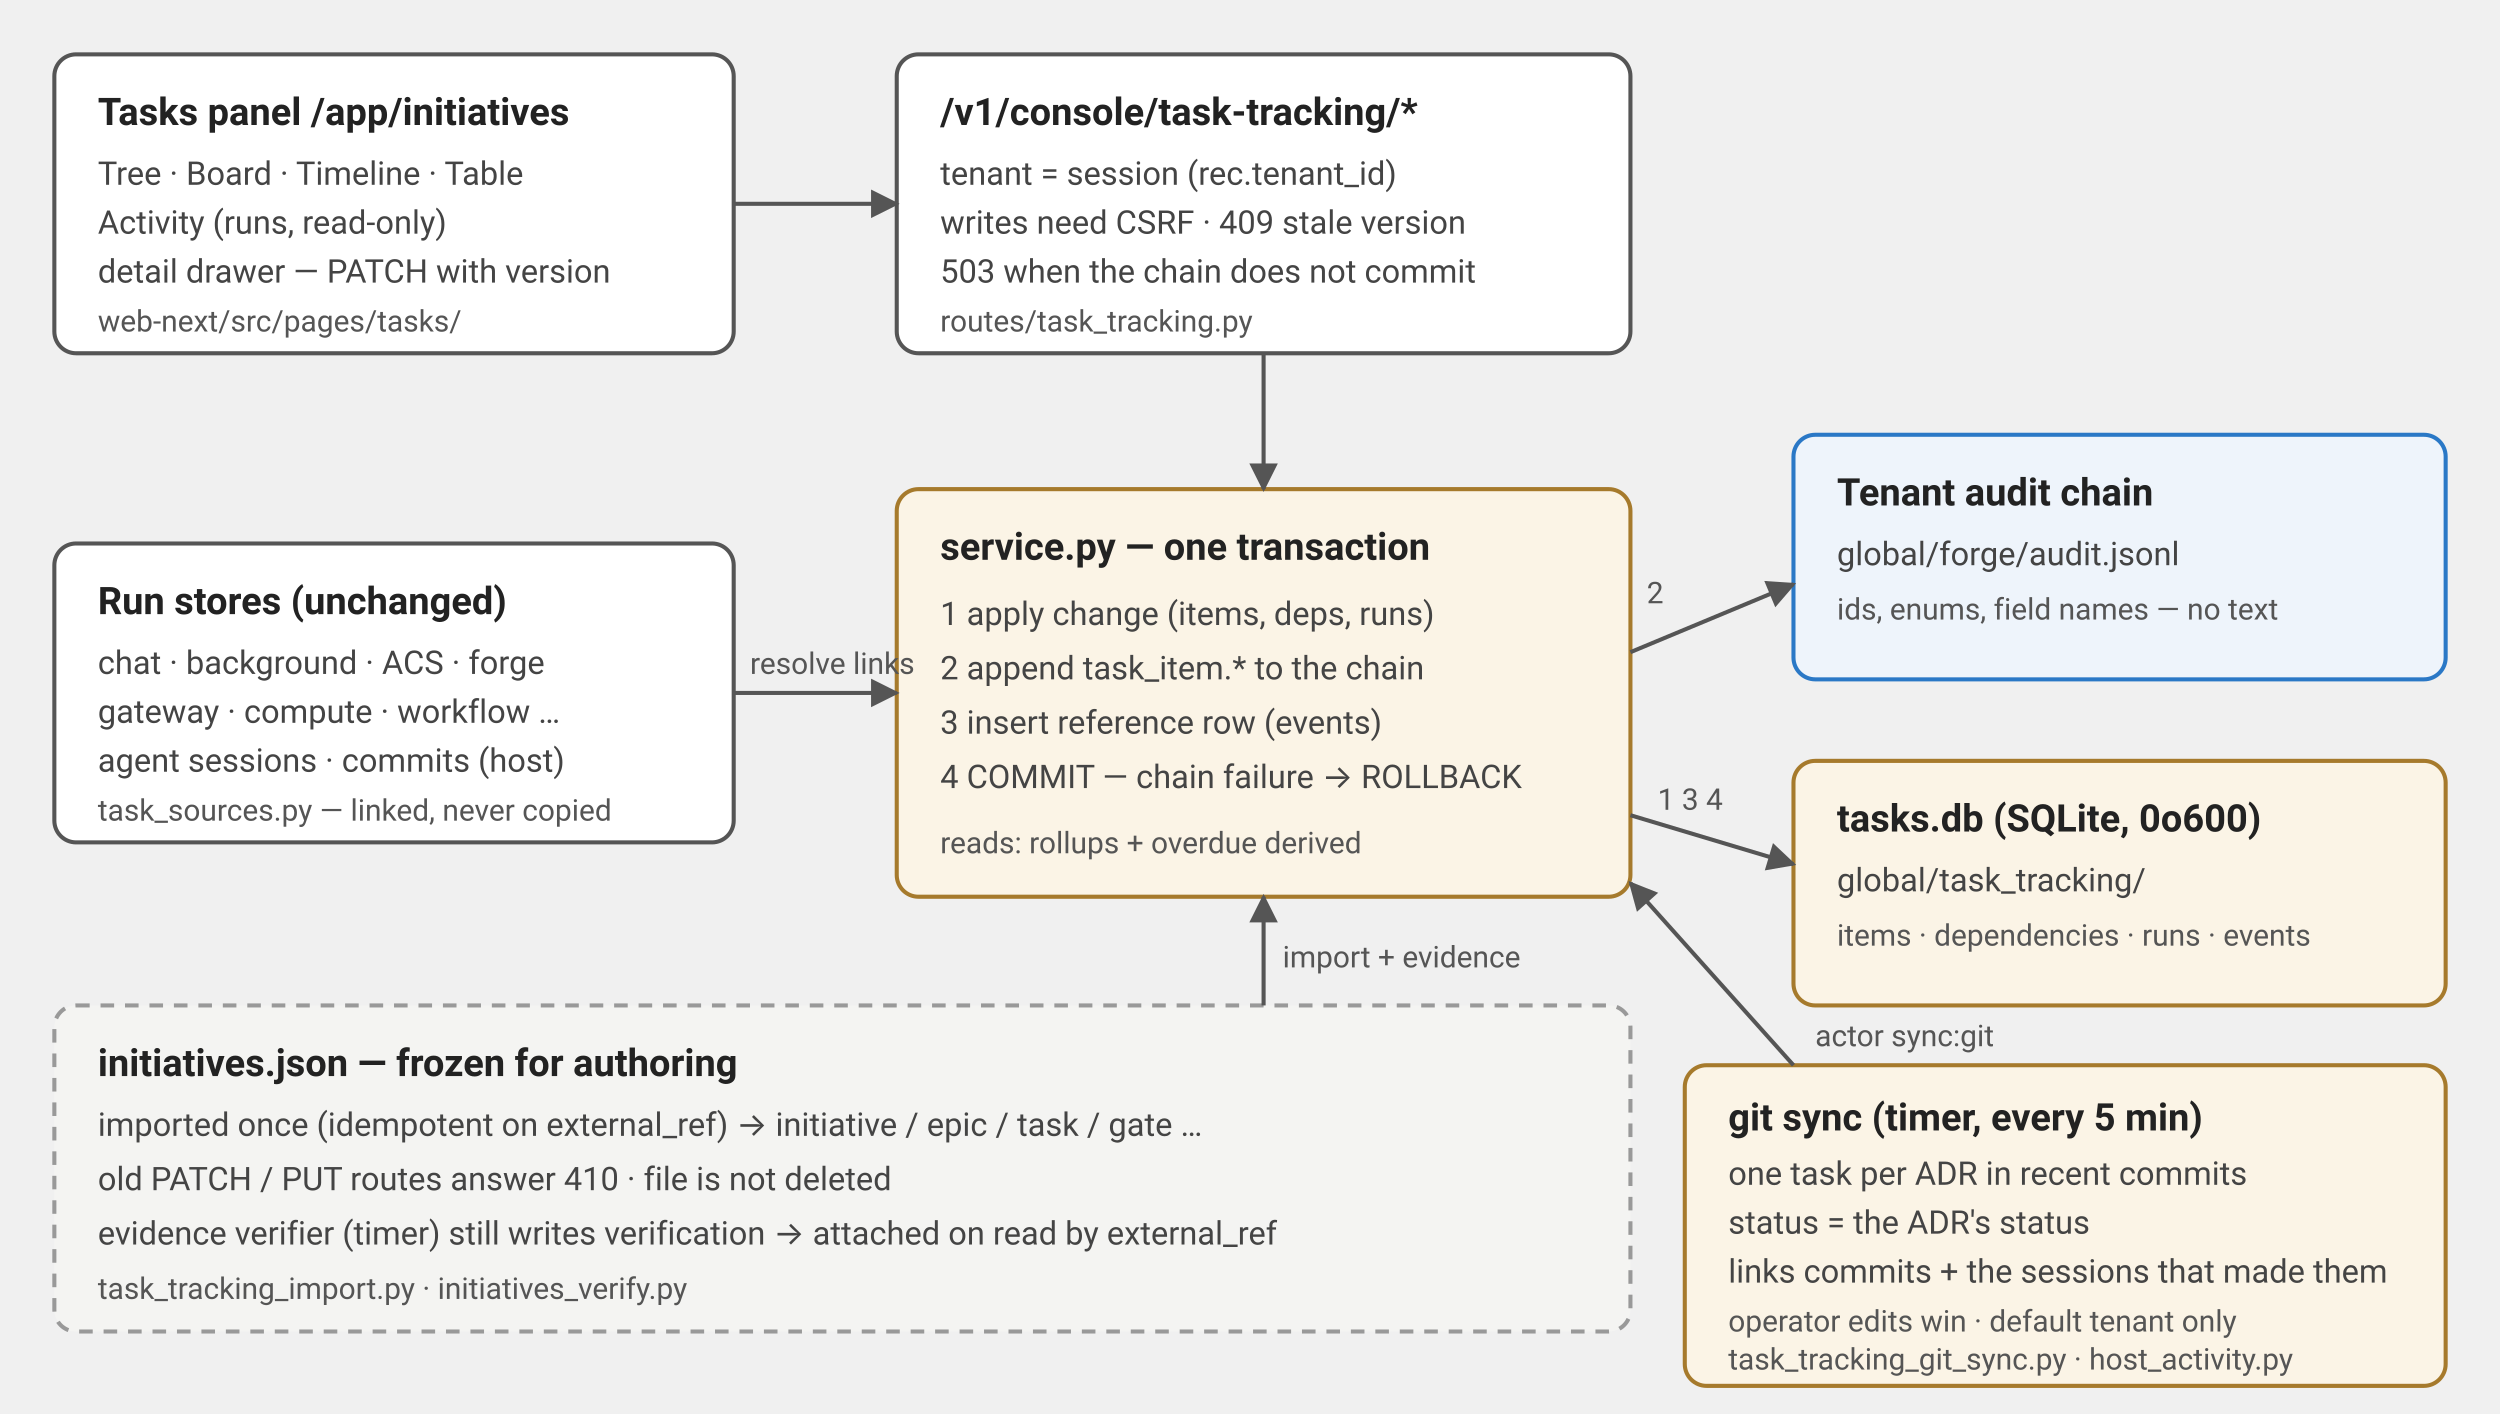
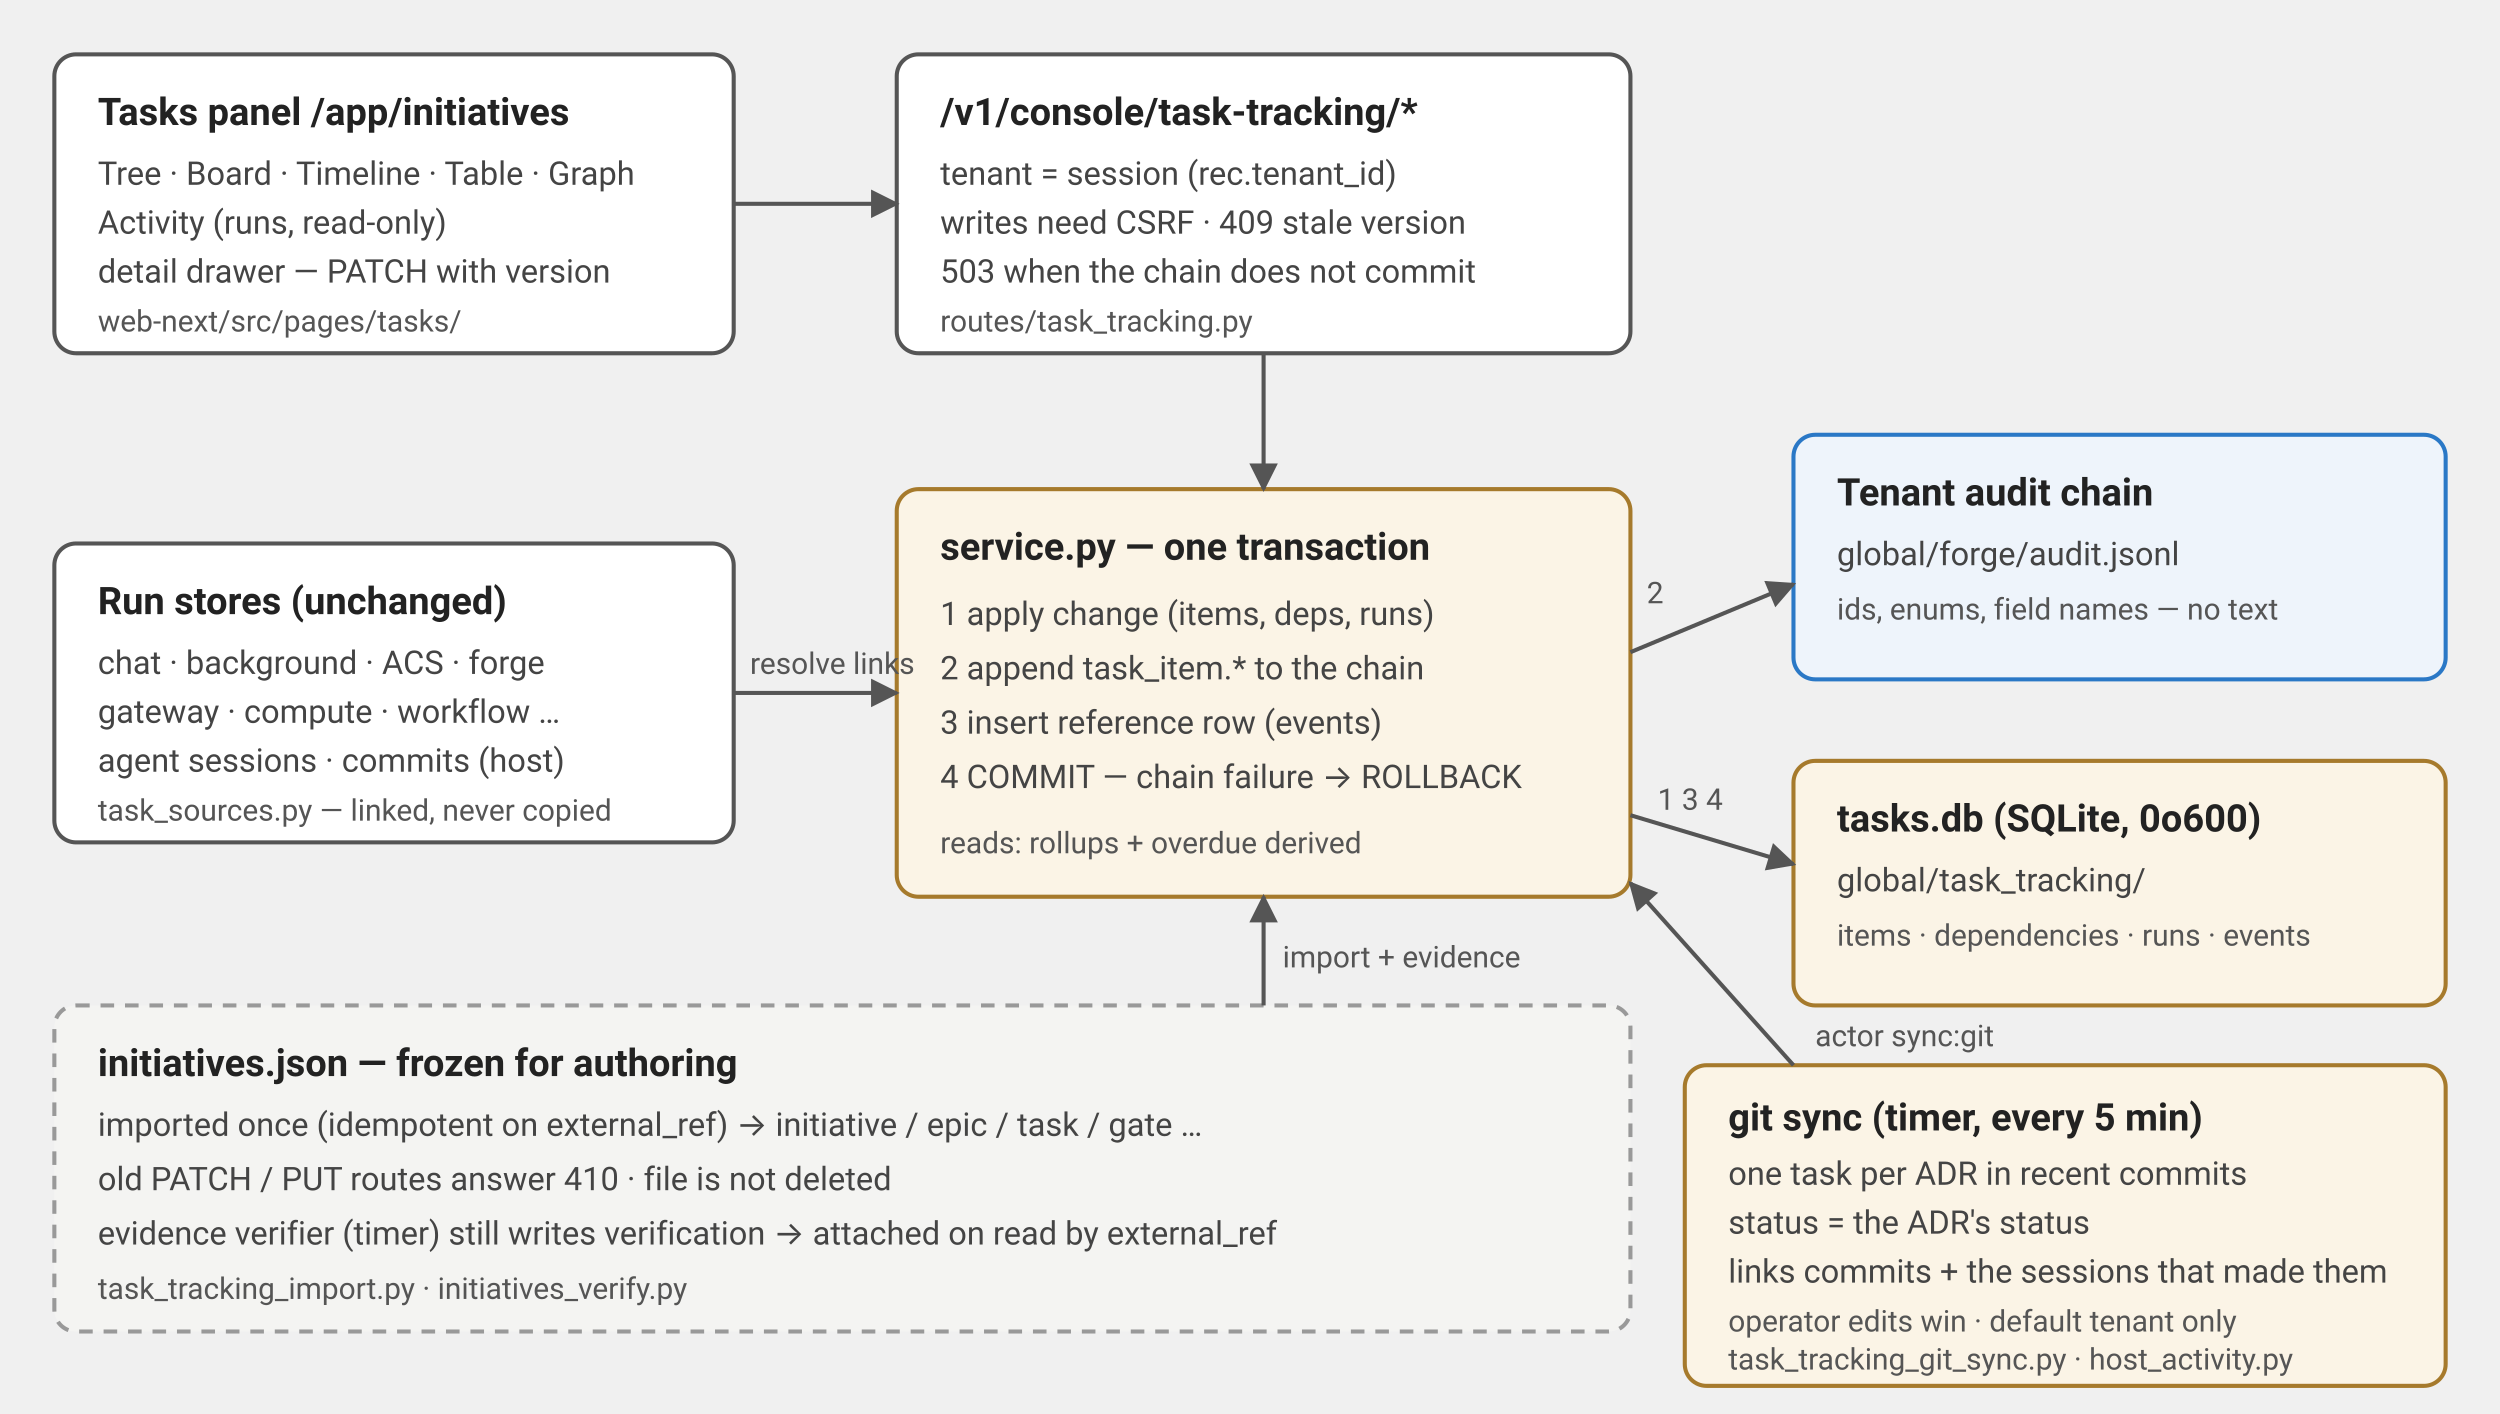
<svg xmlns="http://www.w3.org/2000/svg" viewBox="0 0 920 520" font-family="-apple-system, BlinkMacSystemFont, 'Segoe UI', Roboto, sans-serif">
  <defs>
    <marker id="a" viewBox="0 0 10 10" refX="9" refY="5" markerWidth="7" markerHeight="7" orient="auto-start-reverse">
      <path d="M0,0 L10,5 L0,10 z" fill="#555" />
    </marker>
    <style>
      .box{fill:#fff;stroke:#555;stroke-width:1.5}
      .core{fill:#fbf4e6;stroke:#a67a2c;stroke-width:1.5}
      .chain{fill:#eef4fb;stroke:#2a78c6;stroke-width:1.5}
      .frozen{fill:#f4f4f2;stroke:#999;stroke-width:1.5;stroke-dasharray:5 4}
      .t{font-size:14px;font-weight:600;fill:#222}
      .s{font-size:12px;fill:#444}
      .l{font-size:11px;fill:#555}
      .ln{stroke:#555;stroke-width:1.5;fill:none}
    </style>
  </defs>
  <rect class="box" x="20" y="20" width="250" height="110" rx="8" />
  <text class="t" x="36" y="46">Tasks panel  /app/initiatives</text>
-   <text class="s" x="36" y="68">Tree · Board · Timeline · Table</text>
+   <text class="s" x="36" y="68">Tree · Board · Timeline · Table · Graph</text>
  <text class="s" x="36" y="86">Activity (runs, read-only)</text>
  <text class="s" x="36" y="104">detail drawer — PATCH with version</text>
  <text class="l" x="36" y="122">web-next/src/pages/tasks/</text>
  <rect class="box" x="330" y="20" width="270" height="110" rx="8" />
  <text class="t" x="346" y="46">/v1/console/task-tracking/*</text>
  <text class="s" x="346" y="68">tenant = session (rec.tenant_id)</text>
  <text class="s" x="346" y="86">writes need CSRF · 409 stale version</text>
  <text class="s" x="346" y="104">503 when the chain does not commit</text>
  <text class="l" x="346" y="122">routes/task_tracking.py</text>
  <path class="ln" d="M270,75 L330,75" marker-end="url(#a)" />
  <rect class="core" x="330" y="180" width="270" height="150" rx="8" />
  <text class="t" x="346" y="206">service.py — one transaction</text>
  <text class="s" x="346" y="230">1  apply change (items, deps, runs)</text>
  <text class="s" x="346" y="250">2  append task_item.* to the chain</text>
  <text class="s" x="346" y="270">3  insert reference row (events)</text>
  <text class="s" x="346" y="290">4  COMMIT — chain failure → ROLLBACK</text>
  <text class="l" x="346" y="314">reads: rollups + overdue derived</text>
  <path class="ln" d="M465,130 L465,180" marker-end="url(#a)" />
  <rect class="chain" x="660" y="160" width="240" height="90" rx="8" />
  <text class="t" x="676" y="186">Tenant audit chain</text>
  <text class="s" x="676" y="208">global/forge/audit.jsonl</text>
  <text class="l" x="676" y="228">ids, enums, field names — no text</text>
  <path class="ln" d="M600,240 L660,215" marker-end="url(#a)" />
  <text class="l" x="606" y="222">2</text>
  <rect class="core" x="660" y="280" width="240" height="90" rx="8" />
  <text class="t" x="676" y="306">tasks.db (SQLite, 0o600)</text>
  <text class="s" x="676" y="328">global/task_tracking/</text>
  <text class="l" x="676" y="348">items · dependencies · runs · events</text>
  <path class="ln" d="M600,300 L660,318" marker-end="url(#a)" />
  <text class="l" x="610" y="298">1 3 4</text>
  <rect class="box" x="20" y="200" width="250" height="110" rx="8" />
  <text class="t" x="36" y="226">Run stores (unchanged)</text>
  <text class="s" x="36" y="248">chat · background · ACS · forge</text>
  <text class="s" x="36" y="266">gateway · compute · workflow …</text>
  <text class="s" x="36" y="284">agent sessions · commits (host)</text>
  <text class="l" x="36" y="302">task_sources.py — linked, never copied</text>
  <path class="ln" d="M270,255 L330,255" marker-end="url(#a)" />
  <text class="l" x="276" y="248">resolve links</text>
  <rect class="frozen" x="20" y="370" width="580" height="120" rx="8" />
  <text class="t" x="36" y="396">initiatives.json — frozen for authoring</text>
  <text class="s" x="36" y="418">imported once (idempotent on external_ref) → initiative / epic / task / gate …</text>
  <text class="s" x="36" y="438">old PATCH / PUT routes answer 410 · file is not deleted</text>
  <text class="s" x="36" y="458">evidence verifier (timer) still writes verification → attached on read by external_ref</text>
  <text class="l" x="36" y="478">task_tracking_import.py · initiatives_verify.py</text>
  <path class="ln" d="M465,370 L465,330" marker-end="url(#a)" />
  <text class="l" x="472" y="356">import + evidence</text>
  <rect class="core" x="620" y="392" width="280" height="118" rx="8" />
  <text class="t" x="636" y="416">git sync (timer, every 5 min)</text>
  <text class="s" x="636" y="436">one task per ADR in recent commits</text>
  <text class="s" x="636" y="454">status = the ADR's status</text>
  <text class="s" x="636" y="472">links commits + the sessions that made them</text>
  <text class="l" x="636" y="490">operator edits win · default tenant only</text>
  <text class="l" x="636" y="504">task_tracking_git_sync.py · host_activity.py</text>
  <path class="ln" d="M660,392 L600,325" marker-end="url(#a)" />
  <text class="l" x="668" y="385">actor sync:git</text>
</svg>
